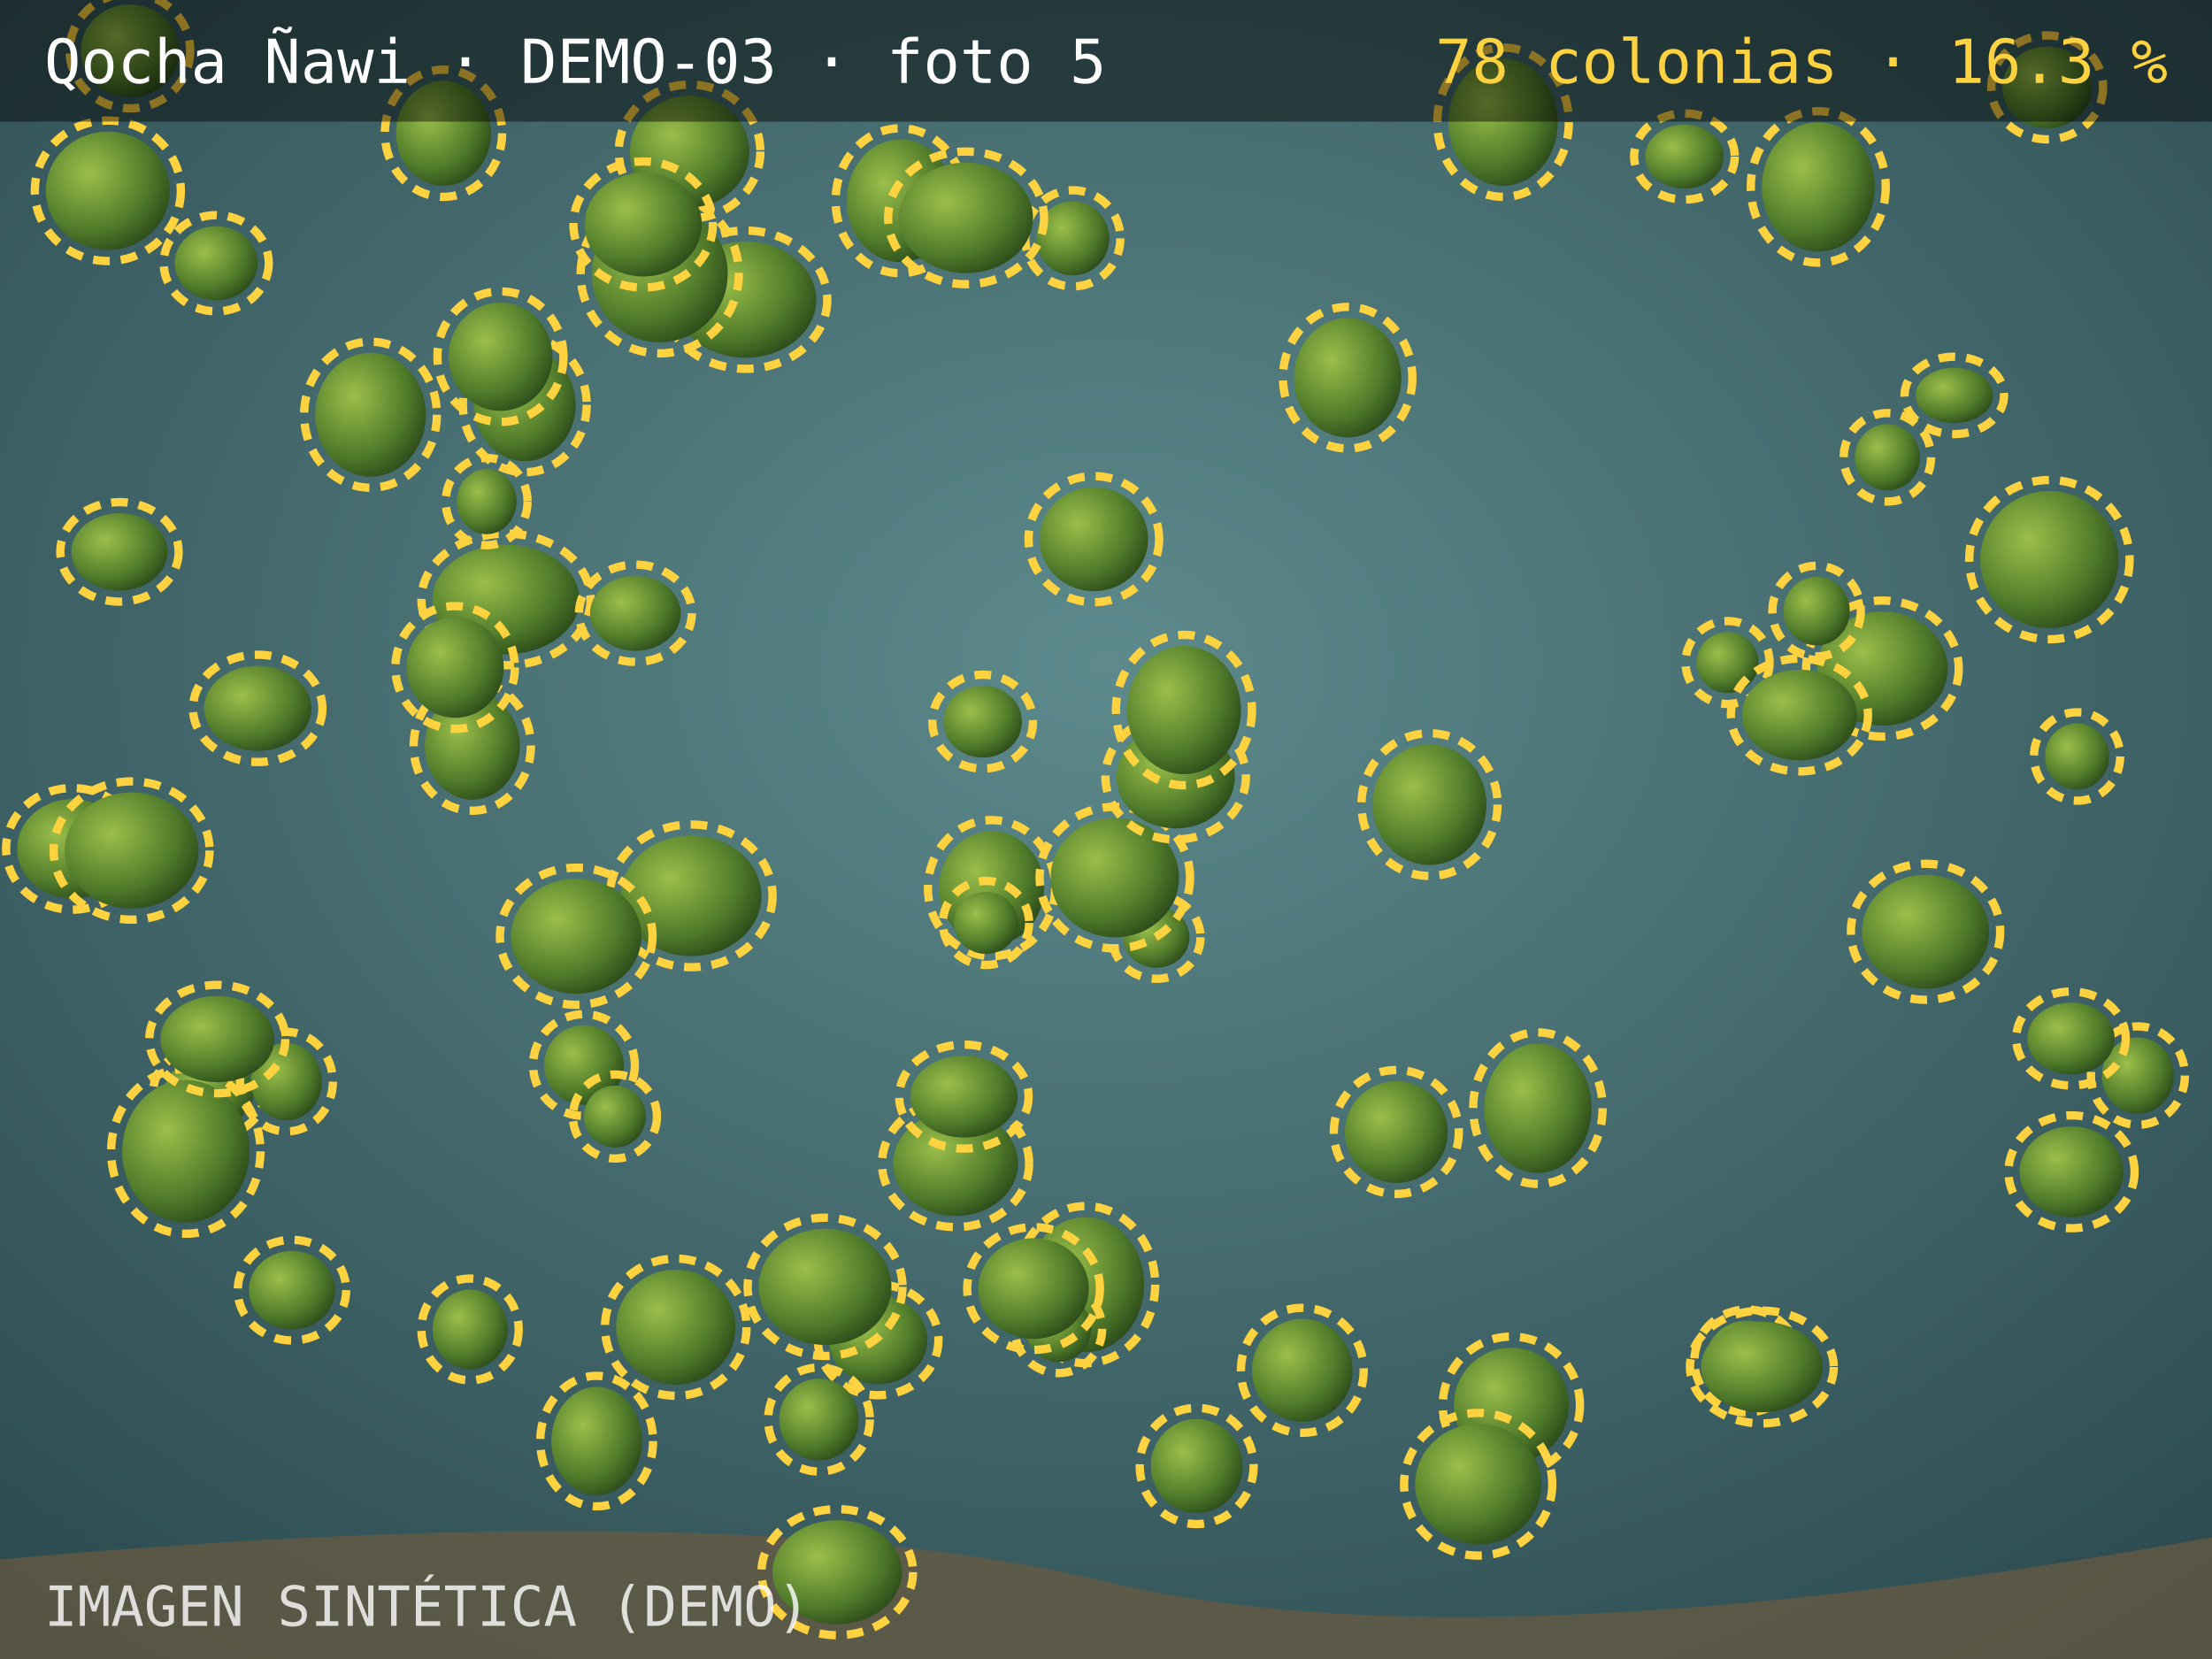
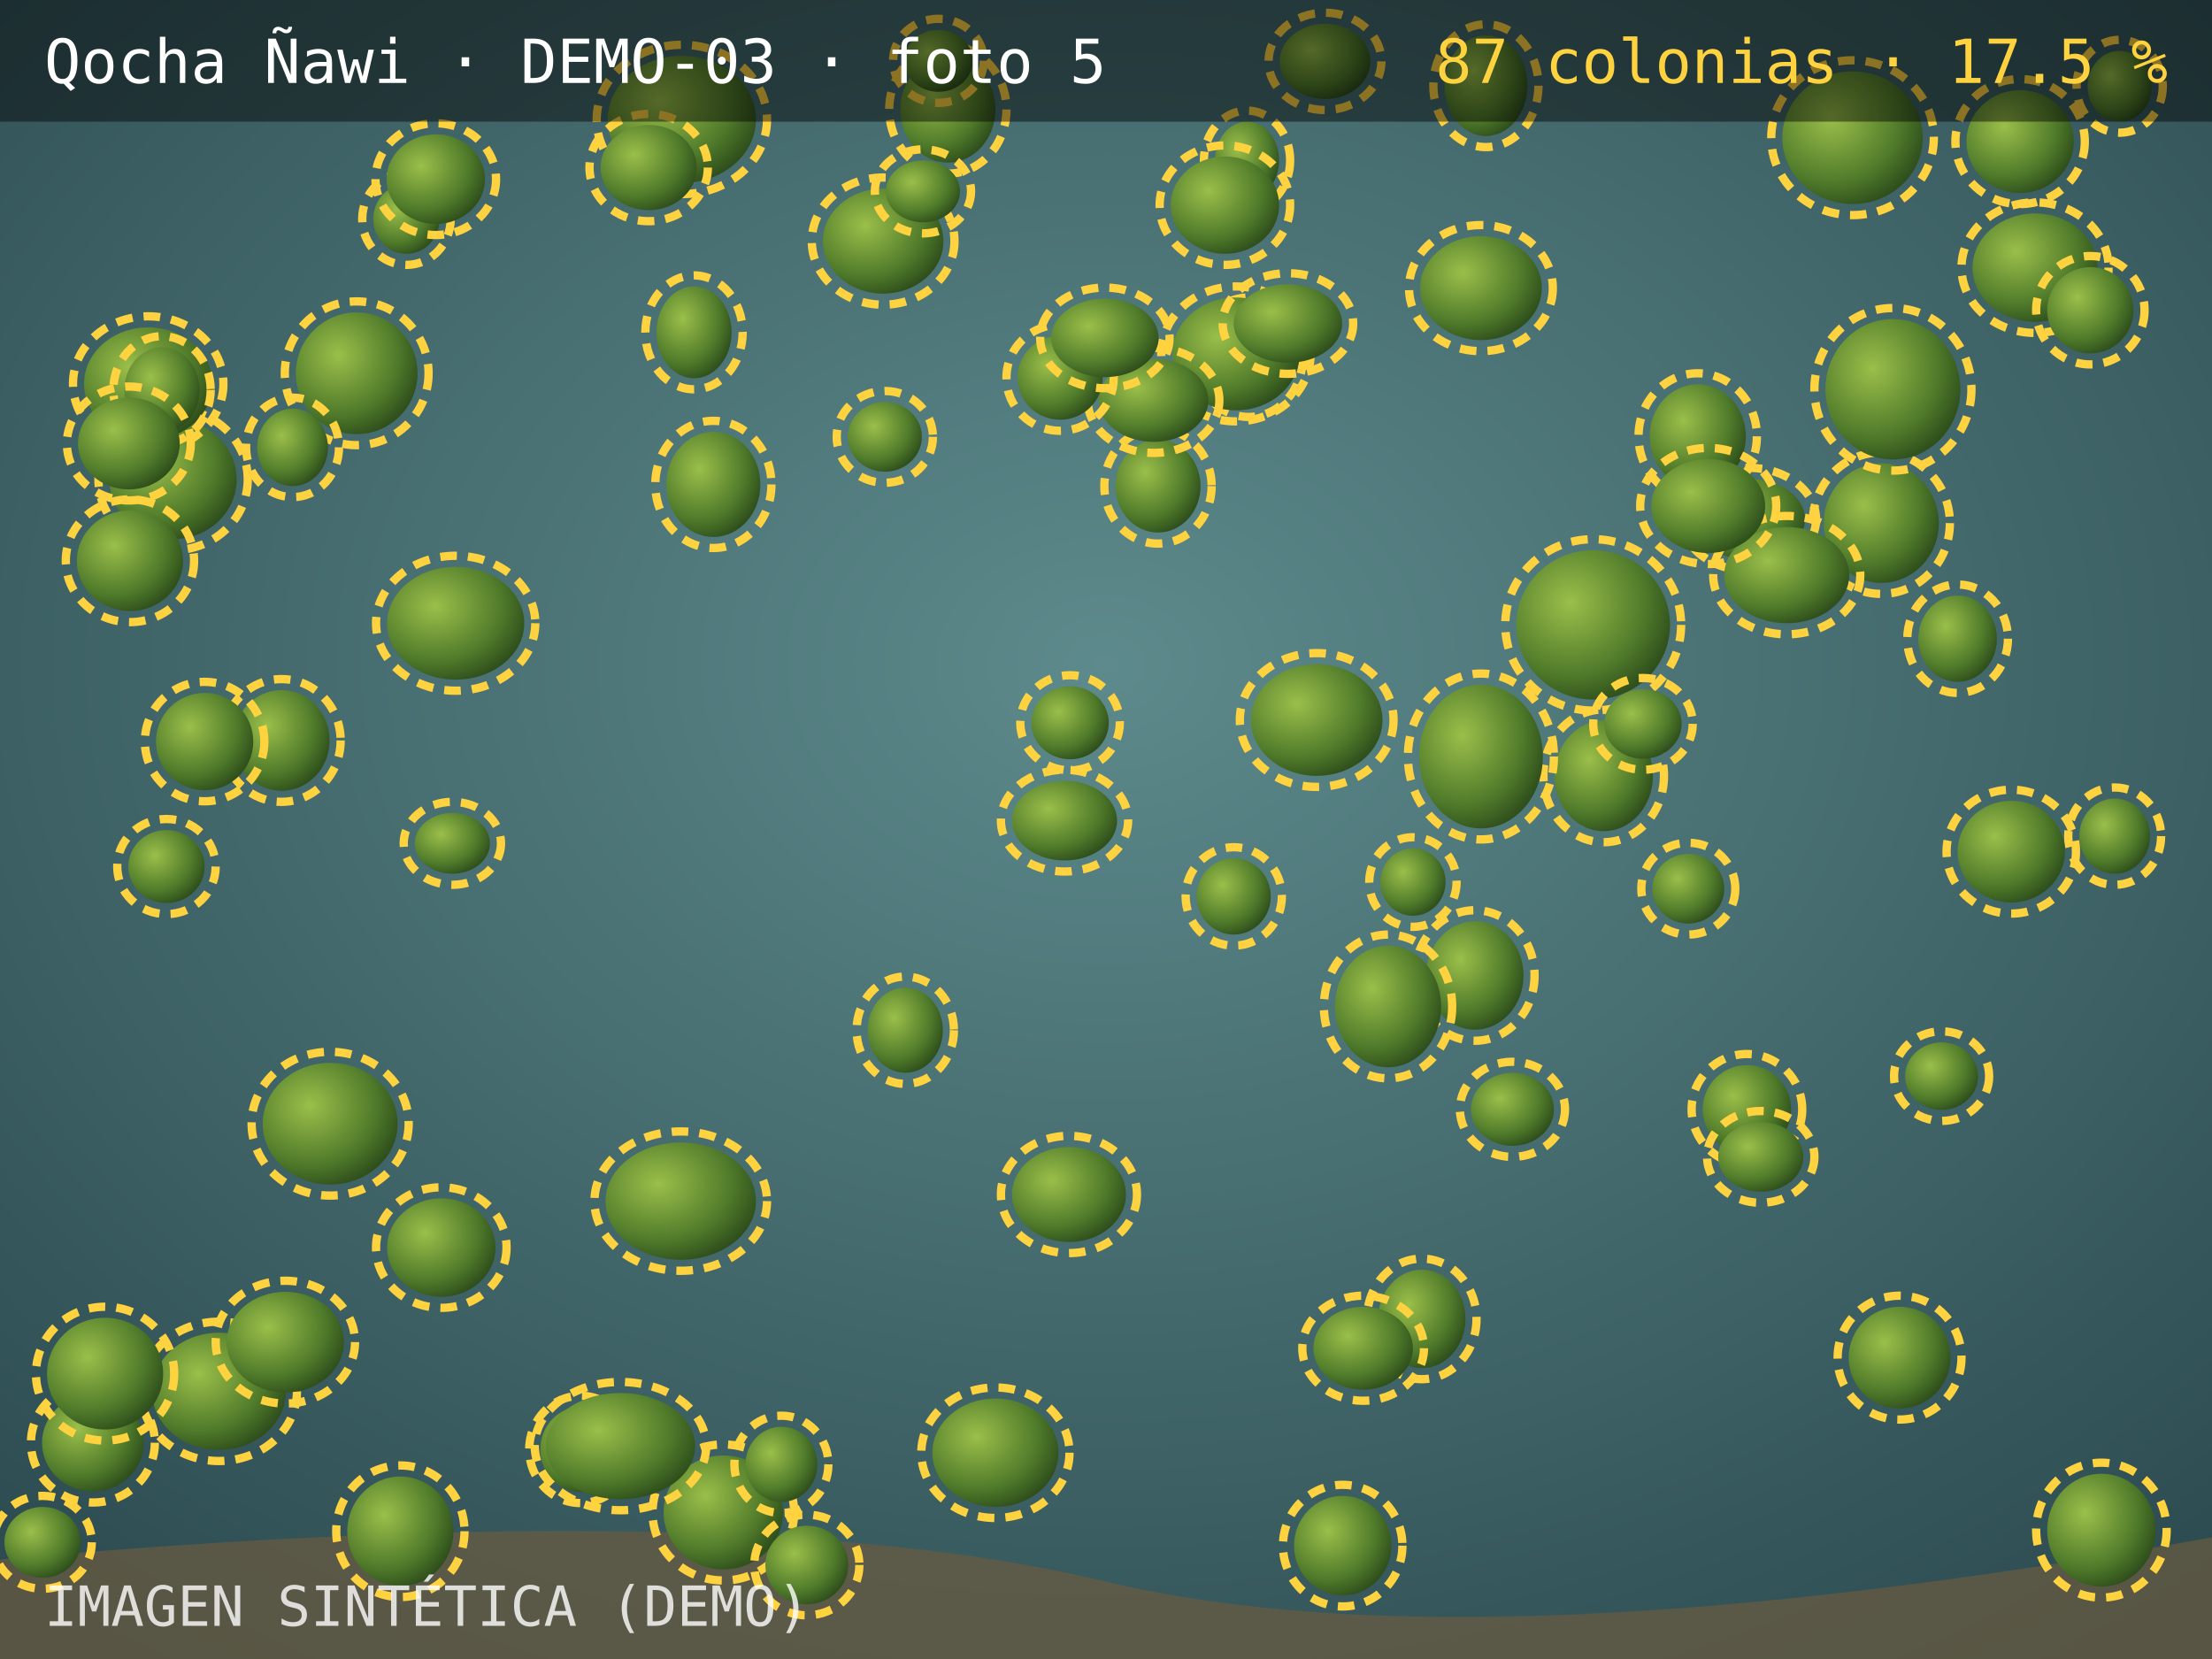
<svg xmlns="http://www.w3.org/2000/svg" viewBox="0 0 400 300">
  <defs>
    <radialGradient id="w" cx="50%" cy="40%" r="75%">
      <stop offset="0" stop-color="#5d8a8c" />
      <stop offset="1" stop-color="#2b4a4f" />
    </radialGradient>
    <radialGradient id="c" cx="35%" cy="35%" r="70%">
      <stop offset="0" stop-color="#9bbf4a" />
      <stop offset=".7" stop-color="#4f7a2a" />
      <stop offset="1" stop-color="#2f4f1c" />
    </radialGradient>
  </defs>
  <rect width="400" height="300" fill="url(#w)" />
  <path d="M0 282 Q 133.333 270 200 286 T 400 278 V 300 H 0 Z" fill="#6b5a3e" opacity=".7" />
  <g>
-     <ellipse cx="271.8" cy="22.1" rx="9.9" ry="11.5" fill="url(#c)" />
-     <ellipse cx="271.8" cy="22.1" rx="11.9" ry="13.5" fill="none" stroke="#ffd23f" stroke-width="1.5" stroke-dasharray="3 2" />
-   </g>
-   <g>
-     <ellipse cx="340.4" cy="120.9" rx="11.8" ry="10.3" fill="url(#c)" />
-     <ellipse cx="340.4" cy="120.9" rx="13.8" ry="12.3" fill="none" stroke="#ffd23f" stroke-width="1.5" stroke-dasharray="3 2" />
-   </g>
-   <g>
-     <ellipse cx="13.1" cy="153.5" rx="10" ry="9" fill="url(#c)" />
-     <ellipse cx="13.1" cy="153.5" rx="12" ry="11" fill="none" stroke="#ffd23f" stroke-width="1.5" stroke-dasharray="3 2" />
-   </g>
-   <g>
-     <ellipse cx="134.8" cy="54.2" rx="12.8" ry="10.5" fill="url(#c)" />
-     <ellipse cx="134.8" cy="54.2" rx="14.8" ry="12.5" fill="none" stroke="#ffd23f" stroke-width="1.5" stroke-dasharray="3 2" />
-   </g>
-   <g>
-     <ellipse cx="315.9" cy="246.1" rx="7.5" ry="7.3" fill="url(#c)" />
-     <ellipse cx="315.9" cy="246.1" rx="9.5" ry="9.3" fill="none" stroke="#ffd23f" stroke-width="1.5" stroke-dasharray="3 2" />
-   </g>
-   <g>
-     <ellipse cx="252.5" cy="204.7" rx="9.3" ry="9.2" fill="url(#c)" />
-     <ellipse cx="252.5" cy="204.7" rx="11.3" ry="11.2" fill="none" stroke="#ffd23f" stroke-width="1.5" stroke-dasharray="3 2" />
-   </g>
-   <g>
-     <ellipse cx="105.6" cy="192.6" rx="7.2" ry="7.2" fill="url(#c)" />
-     <ellipse cx="105.6" cy="192.6" rx="9.2" ry="9.2" fill="none" stroke="#ffd23f" stroke-width="1.5" stroke-dasharray="3 2" />
-   </g>
-   <g>
-     <ellipse cx="119.3" cy="49.5" rx="12.3" ry="12.4" fill="url(#c)" />
-     <ellipse cx="119.3" cy="49.5" rx="14.3" ry="14.4" fill="none" stroke="#ffd23f" stroke-width="1.5" stroke-dasharray="3 2" />
-   </g>
-   <g>
-     <ellipse cx="151.4" cy="284.3" rx="11.7" ry="9.4" fill="url(#c)" />
-     <ellipse cx="151.4" cy="284.3" rx="13.7" ry="11.4" fill="none" stroke="#ffd23f" stroke-width="1.5" stroke-dasharray="3 2" />
-   </g>
-   <g>
-     <ellipse cx="158.8" cy="242.3" rx="8.9" ry="8" fill="url(#c)" />
-     <ellipse cx="158.8" cy="242.3" rx="10.9" ry="10" fill="none" stroke="#ffd23f" stroke-width="1.5" stroke-dasharray="3 2" />
-   </g>
-   <g>
-     <ellipse cx="273.3" cy="254.1" rx="10.4" ry="10.4" fill="url(#c)" />
-     <ellipse cx="273.3" cy="254.1" rx="12.4" ry="12.4" fill="none" stroke="#ffd23f" stroke-width="1.5" stroke-dasharray="3 2" />
-   </g>
-   <g>
-     <ellipse cx="386.6" cy="194.5" rx="6.5" ry="6.9" fill="url(#c)" />
-     <ellipse cx="386.6" cy="194.5" rx="8.5" ry="8.9" fill="none" stroke="#ffd23f" stroke-width="1.5" stroke-dasharray="3 2" />
-   </g>
-   <g>
-     <ellipse cx="216.4" cy="265.1" rx="8.3" ry="8.5" fill="url(#c)" />
-     <ellipse cx="216.4" cy="265.1" rx="10.3" ry="10.5" fill="none" stroke="#ffd23f" stroke-width="1.5" stroke-dasharray="3 2" />
-   </g>
-   <g>
-     <ellipse cx="122.2" cy="240" rx="10.8" ry="10.4" fill="url(#c)" />
-     <ellipse cx="122.2" cy="240" rx="12.8" ry="12.4" fill="none" stroke="#ffd23f" stroke-width="1.5" stroke-dasharray="3 2" />
-   </g>
-   <g>
-     <ellipse cx="107.9" cy="260.6" rx="8.2" ry="9.8" fill="url(#c)" />
-     <ellipse cx="107.9" cy="260.6" rx="10.2" ry="11.8" fill="none" stroke="#ffd23f" stroke-width="1.5" stroke-dasharray="3 2" />
-   </g>
-   <g>
-     <ellipse cx="196.3" cy="232.3" rx="10.6" ry="12.2" fill="url(#c)" />
-     <ellipse cx="196.3" cy="232.3" rx="12.6" ry="14.2" fill="none" stroke="#ffd23f" stroke-width="1.5" stroke-dasharray="3 2" />
-   </g>
-   <g>
-     <ellipse cx="179.3" cy="160.6" rx="9.5" ry="10.3" fill="url(#c)" />
-     <ellipse cx="179.3" cy="160.6" rx="11.5" ry="12.3" fill="none" stroke="#ffd23f" stroke-width="1.5" stroke-dasharray="3 2" />
-   </g>
-   <g>
-     <ellipse cx="194" cy="43.1" rx="6.6" ry="6.7" fill="url(#c)" />
-     <ellipse cx="194" cy="43.1" rx="8.6" ry="8.7" fill="none" stroke="#ffd23f" stroke-width="1.5" stroke-dasharray="3 2" />
-   </g>
-   <g>
-     <ellipse cx="162.8" cy="36.3" rx="9.7" ry="11.1" fill="url(#c)" />
-     <ellipse cx="162.8" cy="36.3" rx="11.7" ry="13.1" fill="none" stroke="#ffd23f" stroke-width="1.5" stroke-dasharray="3 2" />
-   </g>
-   <g>
-     <ellipse cx="312.4" cy="119.8" rx="5.6" ry="5.5" fill="url(#c)" />
-     <ellipse cx="312.4" cy="119.8" rx="7.6" ry="7.5" fill="none" stroke="#ffd23f" stroke-width="1.5" stroke-dasharray="3 2" />
-   </g>
-   <g>
-     <ellipse cx="348.2" cy="168.5" rx="11.5" ry="10.3" fill="url(#c)" />
-     <ellipse cx="348.2" cy="168.5" rx="13.5" ry="12.3" fill="none" stroke="#ffd23f" stroke-width="1.5" stroke-dasharray="3 2" />
-   </g>
-   <g>
-     <ellipse cx="191.4" cy="240.3" rx="5.9" ry="6" fill="url(#c)" />
-     <ellipse cx="191.4" cy="240.3" rx="7.9" ry="8" fill="none" stroke="#ffd23f" stroke-width="1.5" stroke-dasharray="3 2" />
-   </g>
-   <g>
-     <ellipse cx="52.8" cy="233.3" rx="7.8" ry="7.1" fill="url(#c)" />
-     <ellipse cx="52.8" cy="233.3" rx="9.8" ry="9.1" fill="none" stroke="#ffd23f" stroke-width="1.5" stroke-dasharray="3 2" />
-   </g>
-   <g>
-     <ellipse cx="124.7" cy="27.4" rx="10.8" ry="10.1" fill="url(#c)" />
-     <ellipse cx="124.7" cy="27.4" rx="12.8" ry="12.1" fill="none" stroke="#ffd23f" stroke-width="1.5" stroke-dasharray="3 2" />
-   </g>
-   <g>
-     <ellipse cx="209.1" cy="169.5" rx="6" ry="5.5" fill="url(#c)" />
-     <ellipse cx="209.1" cy="169.5" rx="8" ry="7.5" fill="none" stroke="#ffd23f" stroke-width="1.5" stroke-dasharray="3 2" />
-   </g>
-   <g>
-     <ellipse cx="177.7" cy="130.5" rx="7.1" ry="6.5" fill="url(#c)" />
-     <ellipse cx="177.7" cy="130.5" rx="9.1" ry="8.5" fill="none" stroke="#ffd23f" stroke-width="1.5" stroke-dasharray="3 2" />
-   </g>
-   <g>
-     <ellipse cx="235.5" cy="247.8" rx="9.1" ry="9.3" fill="url(#c)" />
-     <ellipse cx="235.5" cy="247.8" rx="11.1" ry="11.3" fill="none" stroke="#ffd23f" stroke-width="1.5" stroke-dasharray="3 2" />
-   </g>
-   <g>
-     <ellipse cx="91.5" cy="108.4" rx="13.3" ry="9.9" fill="url(#c)" />
-     <ellipse cx="91.5" cy="108.4" rx="15.3" ry="11.9" fill="none" stroke="#ffd23f" stroke-width="1.5" stroke-dasharray="3 2" />
-   </g>
-   <g>
-     <ellipse cx="318.6" cy="247.2" rx="11" ry="8.2" fill="url(#c)" />
-     <ellipse cx="318.6" cy="247.2" rx="13" ry="10.2" fill="none" stroke="#ffd23f" stroke-width="1.5" stroke-dasharray="3 2" />
-   </g>
-   <g>
-     <ellipse cx="21.6" cy="99.8" rx="8.7" ry="7" fill="url(#c)" />
-     <ellipse cx="21.6" cy="99.8" rx="10.7" ry="9" fill="none" stroke="#ffd23f" stroke-width="1.5" stroke-dasharray="3 2" />
-   </g>
-   <g>
-     <ellipse cx="37.8" cy="197.5" rx="8.1" ry="6.3" fill="url(#c)" />
-     <ellipse cx="37.8" cy="197.5" rx="10.1" ry="8.3" fill="none" stroke="#ffd23f" stroke-width="1.5" stroke-dasharray="3 2" />
-   </g>
-   <g>
-     <ellipse cx="304.6" cy="28.3" rx="7.1" ry="5.8" fill="url(#c)" />
-     <ellipse cx="304.6" cy="28.3" rx="9.1" ry="7.8" fill="none" stroke="#ffd23f" stroke-width="1.5" stroke-dasharray="3 2" />
-   </g>
-   <g>
-     <ellipse cx="201.6" cy="158.7" rx="11.6" ry="10.8" fill="url(#c)" />
-     <ellipse cx="201.6" cy="158.7" rx="13.6" ry="12.8" fill="none" stroke="#ffd23f" stroke-width="1.5" stroke-dasharray="3 2" />
-   </g>
-   <g>
-     <ellipse cx="374.5" cy="187.8" rx="7.9" ry="6.5" fill="url(#c)" />
-     <ellipse cx="374.5" cy="187.8" rx="9.9" ry="8.5" fill="none" stroke="#ffd23f" stroke-width="1.5" stroke-dasharray="3 2" />
-   </g>
-   <g>
-     <ellipse cx="328.8" cy="33.8" rx="10.2" ry="11.7" fill="url(#c)" />
-     <ellipse cx="328.8" cy="33.8" rx="12.2" ry="13.7" fill="none" stroke="#ffd23f" stroke-width="1.5" stroke-dasharray="3 2" />
-   </g>
-   <g>
-     <ellipse cx="212.6" cy="140.5" rx="10.7" ry="9.3" fill="url(#c)" />
-     <ellipse cx="212.6" cy="140.5" rx="12.7" ry="11.3" fill="none" stroke="#ffd23f" stroke-width="1.5" stroke-dasharray="3 2" />
-   </g>
-   <g>
-     <ellipse cx="114.9" cy="110.9" rx="8.2" ry="6.8" fill="url(#c)" />
-     <ellipse cx="114.9" cy="110.9" rx="10.2" ry="8.8" fill="none" stroke="#ffd23f" stroke-width="1.5" stroke-dasharray="3 2" />
-   </g>
-   <g>
-     <ellipse cx="116.3" cy="40.6" rx="10.6" ry="9.4" fill="url(#c)" />
-     <ellipse cx="116.3" cy="40.6" rx="12.6" ry="11.4" fill="none" stroke="#ffd23f" stroke-width="1.5" stroke-dasharray="3 2" />
-   </g>
-   <g>
-     <ellipse cx="23.8" cy="153.8" rx="12.1" ry="10.5" fill="url(#c)" />
-     <ellipse cx="23.8" cy="153.8" rx="14.1" ry="12.5" fill="none" stroke="#ffd23f" stroke-width="1.5" stroke-dasharray="3 2" />
-   </g>
-   <g>
-     <ellipse cx="33.6" cy="208.2" rx="11.5" ry="12.9" fill="url(#c)" />
-     <ellipse cx="33.6" cy="208.2" rx="13.5" ry="14.9" fill="none" stroke="#ffd23f" stroke-width="1.5" stroke-dasharray="3 2" />
-   </g>
-   <g>
-     <ellipse cx="341.3" cy="82.7" rx="5.9" ry="6" fill="url(#c)" />
-     <ellipse cx="341.3" cy="82.7" rx="7.9" ry="8" fill="none" stroke="#ffd23f" stroke-width="1.5" stroke-dasharray="3 2" />
-   </g>
-   <g>
-     <ellipse cx="325.4" cy="129.3" rx="10.4" ry="8.2" fill="url(#c)" />
-     <ellipse cx="325.4" cy="129.3" rx="12.4" ry="10.2" fill="none" stroke="#ffd23f" stroke-width="1.5" stroke-dasharray="3 2" />
-   </g>
-   <g>
-     <ellipse cx="23.5" cy="9.2" rx="8.9" ry="8.4" fill="url(#c)" />
-     <ellipse cx="23.5" cy="9.2" rx="10.9" ry="10.4" fill="none" stroke="#ffd23f" stroke-width="1.5" stroke-dasharray="3 2" />
-   </g>
-   <g>
-     <ellipse cx="46.6" cy="128.1" rx="9.7" ry="7.7" fill="url(#c)" />
-     <ellipse cx="46.6" cy="128.1" rx="11.7" ry="9.7" fill="none" stroke="#ffd23f" stroke-width="1.5" stroke-dasharray="3 2" />
-   </g>
-   <g>
-     <ellipse cx="197.8" cy="97.5" rx="9.8" ry="9.4" fill="url(#c)" />
-     <ellipse cx="197.8" cy="97.5" rx="11.8" ry="11.4" fill="none" stroke="#ffd23f" stroke-width="1.5" stroke-dasharray="3 2" />
-   </g>
-   <g>
-     <ellipse cx="85.4" cy="134.9" rx="8.6" ry="9.7" fill="url(#c)" />
-     <ellipse cx="85.4" cy="134.9" rx="10.6" ry="11.7" fill="none" stroke="#ffd23f" stroke-width="1.5" stroke-dasharray="3 2" />
-   </g>
-   <g>
-     <ellipse cx="374.6" cy="211.9" rx="9.4" ry="8.2" fill="url(#c)" />
-     <ellipse cx="374.6" cy="211.9" rx="11.4" ry="10.2" fill="none" stroke="#ffd23f" stroke-width="1.5" stroke-dasharray="3 2" />
-   </g>
-   <g>
-     <ellipse cx="82.3" cy="120.7" rx="8.8" ry="9.1" fill="url(#c)" />
-     <ellipse cx="82.3" cy="120.7" rx="10.8" ry="11.1" fill="none" stroke="#ffd23f" stroke-width="1.5" stroke-dasharray="3 2" />
-   </g>
-   <g>
-     <ellipse cx="19.5" cy="34.5" rx="11.2" ry="10.7" fill="url(#c)" />
-     <ellipse cx="19.5" cy="34.5" rx="13.2" ry="12.7" fill="none" stroke="#ffd23f" stroke-width="1.5" stroke-dasharray="3 2" />
-   </g>
-   <g>
-     <ellipse cx="258.5" cy="145.5" rx="10.3" ry="10.9" fill="url(#c)" />
-     <ellipse cx="258.5" cy="145.5" rx="12.3" ry="12.9" fill="none" stroke="#ffd23f" stroke-width="1.5" stroke-dasharray="3 2" />
-   </g>
-   <g>
-     <ellipse cx="94.9" cy="73.2" rx="9.2" ry="10.2" fill="url(#c)" />
-     <ellipse cx="94.9" cy="73.2" rx="11.2" ry="12.2" fill="none" stroke="#ffd23f" stroke-width="1.5" stroke-dasharray="3 2" />
-   </g>
-   <g>
-     <ellipse cx="90.5" cy="64.5" rx="9.4" ry="9.8" fill="url(#c)" />
-     <ellipse cx="90.5" cy="64.5" rx="11.4" ry="11.8" fill="none" stroke="#ffd23f" stroke-width="1.5" stroke-dasharray="3 2" />
-   </g>
-   <g>
-     <ellipse cx="214.1" cy="128.4" rx="10.3" ry="11.6" fill="url(#c)" />
-     <ellipse cx="214.1" cy="128.4" rx="12.3" ry="13.6" fill="none" stroke="#ffd23f" stroke-width="1.5" stroke-dasharray="3 2" />
-   </g>
-   <g>
-     <ellipse cx="125" cy="162" rx="12.7" ry="10.9" fill="url(#c)" />
-     <ellipse cx="125" cy="162" rx="14.7" ry="12.9" fill="none" stroke="#ffd23f" stroke-width="1.5" stroke-dasharray="3 2" />
-   </g>
-   <g>
-     <ellipse cx="104.2" cy="169.3" rx="11.8" ry="10.4" fill="url(#c)" />
-     <ellipse cx="104.2" cy="169.3" rx="13.8" ry="12.4" fill="none" stroke="#ffd23f" stroke-width="1.5" stroke-dasharray="3 2" />
-   </g>
-   <g>
-     <ellipse cx="186.9" cy="233" rx="10" ry="9.1" fill="url(#c)" />
-     <ellipse cx="186.9" cy="233" rx="12" ry="11.1" fill="none" stroke="#ffd23f" stroke-width="1.5" stroke-dasharray="3 2" />
-   </g>
-   <g>
-     <ellipse cx="85" cy="240.4" rx="6.8" ry="7.2" fill="url(#c)" />
-     <ellipse cx="85" cy="240.4" rx="8.8" ry="9.2" fill="none" stroke="#ffd23f" stroke-width="1.5" stroke-dasharray="3 2" />
-   </g>
-   <g>
-     <ellipse cx="148.1" cy="256.7" rx="7.2" ry="7.4" fill="url(#c)" />
-     <ellipse cx="148.1" cy="256.7" rx="9.2" ry="9.4" fill="none" stroke="#ffd23f" stroke-width="1.5" stroke-dasharray="3 2" />
-   </g>
-   <g>
-     <ellipse cx="111.2" cy="201.9" rx="5.6" ry="5.6" fill="url(#c)" />
-     <ellipse cx="111.2" cy="201.9" rx="7.6" ry="7.6" fill="none" stroke="#ffd23f" stroke-width="1.5" stroke-dasharray="3 2" />
-   </g>
-   <g>
-     <ellipse cx="328.5" cy="110.5" rx="6" ry="6.2" fill="url(#c)" />
-     <ellipse cx="328.5" cy="110.5" rx="8" ry="8.2" fill="none" stroke="#ffd23f" stroke-width="1.5" stroke-dasharray="3 2" />
-   </g>
-   <g>
-     <ellipse cx="80.2" cy="24.1" rx="8.6" ry="9.5" fill="url(#c)" />
-     <ellipse cx="80.2" cy="24.1" rx="10.6" ry="11.5" fill="none" stroke="#ffd23f" stroke-width="1.5" stroke-dasharray="3 2" />
-   </g>
-   <g>
-     <ellipse cx="51.8" cy="195.6" rx="6.4" ry="7" fill="url(#c)" />
-     <ellipse cx="51.8" cy="195.6" rx="8.4" ry="9" fill="none" stroke="#ffd23f" stroke-width="1.5" stroke-dasharray="3 2" />
-   </g>
-   <g>
-     <ellipse cx="88" cy="90.7" rx="5.4" ry="5.9" fill="url(#c)" />
-     <ellipse cx="88" cy="90.7" rx="7.4" ry="7.9" fill="none" stroke="#ffd23f" stroke-width="1.5" stroke-dasharray="3 2" />
-   </g>
-   <g>
-     <ellipse cx="267.3" cy="268.4" rx="11.4" ry="10.9" fill="url(#c)" />
-     <ellipse cx="267.3" cy="268.4" rx="13.4" ry="12.9" fill="none" stroke="#ffd23f" stroke-width="1.5" stroke-dasharray="3 2" />
-   </g>
-   <g>
-     <ellipse cx="149.2" cy="232.7" rx="12" ry="10.5" fill="url(#c)" />
-     <ellipse cx="149.2" cy="232.7" rx="14" ry="12.5" fill="none" stroke="#ffd23f" stroke-width="1.5" stroke-dasharray="3 2" />
-   </g>
-   <g>
-     <ellipse cx="172.8" cy="210.4" rx="11.3" ry="9.5" fill="url(#c)" />
-     <ellipse cx="172.8" cy="210.4" rx="13.3" ry="11.5" fill="none" stroke="#ffd23f" stroke-width="1.5" stroke-dasharray="3 2" />
-   </g>
-   <g>
-     <ellipse cx="243.7" cy="68.3" rx="9.7" ry="10.8" fill="url(#c)" />
-     <ellipse cx="243.7" cy="68.3" rx="11.7" ry="12.8" fill="none" stroke="#ffd23f" stroke-width="1.5" stroke-dasharray="3 2" />
-   </g>
-   <g>
-     <ellipse cx="174.7" cy="39.4" rx="12.1" ry="10" fill="url(#c)" />
-     <ellipse cx="174.7" cy="39.4" rx="14.1" ry="12" fill="none" stroke="#ffd23f" stroke-width="1.5" stroke-dasharray="3 2" />
-   </g>
-   <g>
-     <ellipse cx="39.3" cy="187.9" rx="10.3" ry="7.8" fill="url(#c)" />
-     <ellipse cx="39.3" cy="187.9" rx="12.3" ry="9.8" fill="none" stroke="#ffd23f" stroke-width="1.5" stroke-dasharray="3 2" />
-   </g>
-   <g>
-     <ellipse cx="67" cy="75" rx="10" ry="11.2" fill="url(#c)" />
-     <ellipse cx="67" cy="75" rx="12" ry="13.2" fill="none" stroke="#ffd23f" stroke-width="1.5" stroke-dasharray="3 2" />
-   </g>
-   <g>
-     <ellipse cx="375.6" cy="136.8" rx="5.8" ry="6" fill="url(#c)" />
-     <ellipse cx="375.6" cy="136.8" rx="7.8" ry="8" fill="none" stroke="#ffd23f" stroke-width="1.5" stroke-dasharray="3 2" />
-   </g>
-   <g>
-     <ellipse cx="39.1" cy="47.6" rx="7.5" ry="6.7" fill="url(#c)" />
-     <ellipse cx="39.1" cy="47.6" rx="9.5" ry="8.7" fill="none" stroke="#ffd23f" stroke-width="1.5" stroke-dasharray="3 2" />
-   </g>
-   <g>
-     <ellipse cx="278.1" cy="200.4" rx="9.7" ry="11.7" fill="url(#c)" />
-     <ellipse cx="278.1" cy="200.4" rx="11.7" ry="13.7" fill="none" stroke="#ffd23f" stroke-width="1.5" stroke-dasharray="3 2" />
-   </g>
-   <g>
-     <ellipse cx="370.2" cy="15.8" rx="8.1" ry="7.4" fill="url(#c)" />
-     <ellipse cx="370.2" cy="15.8" rx="10.1" ry="9.4" fill="none" stroke="#ffd23f" stroke-width="1.5" stroke-dasharray="3 2" />
-   </g>
-   <g>
-     <ellipse cx="174.3" cy="198.3" rx="9.7" ry="7.4" fill="url(#c)" />
-     <ellipse cx="174.3" cy="198.3" rx="11.7" ry="9.4" fill="none" stroke="#ffd23f" stroke-width="1.5" stroke-dasharray="3 2" />
-   </g>
-   <g>
-     <ellipse cx="370.6" cy="101.2" rx="12.5" ry="12.4" fill="url(#c)" />
-     <ellipse cx="370.6" cy="101.2" rx="14.5" ry="14.4" fill="none" stroke="#ffd23f" stroke-width="1.5" stroke-dasharray="3 2" />
-   </g>
-   <g>
-     <ellipse cx="178.3" cy="166.9" rx="5.8" ry="5.6" fill="url(#c)" />
-     <ellipse cx="178.3" cy="166.9" rx="7.8" ry="7.6" fill="none" stroke="#ffd23f" stroke-width="1.5" stroke-dasharray="3 2" />
-   </g>
-   <g>
-     <ellipse cx="353.4" cy="71.5" rx="7" ry="5" fill="url(#c)" />
-     <ellipse cx="353.4" cy="71.5" rx="9" ry="7" fill="none" stroke="#ffd23f" stroke-width="1.5" stroke-dasharray="3 2" />
+     <ellipse cx="159.7" cy="43.6" rx="10.9" ry="9.5" fill="url(#c)" />
+     <ellipse cx="159.7" cy="43.6" rx="12.9" ry="11.5" fill="none" stroke="#ffd23f" stroke-width="1.5" stroke-dasharray="3 2" />
+   </g>
+   <g>
+     <ellipse cx="340.2" cy="94.6" rx="10.4" ry="10.8" fill="url(#c)" />
+     <ellipse cx="340.2" cy="94.6" rx="12.4" ry="12.8" fill="none" stroke="#ffd23f" stroke-width="1.5" stroke-dasharray="3 2" />
+   </g>
+   <g>
+     <ellipse cx="30.1" cy="156.7" rx="6.9" ry="6.6" fill="url(#c)" />
+     <ellipse cx="30.1" cy="156.7" rx="8.9" ry="8.6" fill="none" stroke="#ffd23f" stroke-width="1.5" stroke-dasharray="3 2" />
+   </g>
+   <g>
+     <ellipse cx="50.9" cy="133.9" rx="8.7" ry="9.1" fill="url(#c)" />
+     <ellipse cx="50.9" cy="133.9" rx="10.7" ry="11.1" fill="none" stroke="#ffd23f" stroke-width="1.5" stroke-dasharray="3 2" />
+   </g>
+   <g>
+     <ellipse cx="266.7" cy="176.4" rx="8.8" ry="9.8" fill="url(#c)" />
+     <ellipse cx="266.7" cy="176.4" rx="10.8" ry="11.8" fill="none" stroke="#ffd23f" stroke-width="1.5" stroke-dasharray="3 2" />
+   </g>
+   <g>
+     <ellipse cx="342.3" cy="70.4" rx="12.2" ry="12.7" fill="url(#c)" />
+     <ellipse cx="342.3" cy="70.4" rx="14.2" ry="14.7" fill="none" stroke="#ffd23f" stroke-width="1.5" stroke-dasharray="3 2" />
+   </g>
+   <g>
+     <ellipse cx="257.1" cy="238.5" rx="7.9" ry="8.9" fill="url(#c)" />
+     <ellipse cx="257.1" cy="238.5" rx="9.9" ry="10.9" fill="none" stroke="#ffd23f" stroke-width="1.5" stroke-dasharray="3 2" />
+   </g>
+   <g>
+     <ellipse cx="123.3" cy="21.6" rx="13.4" ry="11.5" fill="url(#c)" />
+     <ellipse cx="123.3" cy="21.6" rx="15.4" ry="13.5" fill="none" stroke="#ffd23f" stroke-width="1.5" stroke-dasharray="3 2" />
+   </g>
+   <g>
+     <ellipse cx="117.3" cy="30.3" rx="8.7" ry="7.7" fill="url(#c)" />
+     <ellipse cx="117.3" cy="30.3" rx="10.7" ry="9.7" fill="none" stroke="#ffd23f" stroke-width="1.5" stroke-dasharray="3 2" />
+   </g>
+   <g>
+     <ellipse cx="79.8" cy="225.6" rx="9.8" ry="8.9" fill="url(#c)" />
+     <ellipse cx="79.8" cy="225.6" rx="11.8" ry="10.9" fill="none" stroke="#ffd23f" stroke-width="1.5" stroke-dasharray="3 2" />
+   </g>
+   <g>
+     <ellipse cx="382.4" cy="151.2" rx="6.4" ry="6.8" fill="url(#c)" />
+     <ellipse cx="382.4" cy="151.2" rx="8.4" ry="8.8" fill="none" stroke="#ffd23f" stroke-width="1.5" stroke-dasharray="3 2" />
+   </g>
+   <g>
+     <ellipse cx="72.4" cy="276.9" rx="9.6" ry="9.9" fill="url(#c)" />
+     <ellipse cx="72.4" cy="276.9" rx="11.6" ry="11.9" fill="none" stroke="#ffd23f" stroke-width="1.5" stroke-dasharray="3 2" />
+   </g>
+   <g>
+     <ellipse cx="343.5" cy="245.5" rx="9.2" ry="9.2" fill="url(#c)" />
+     <ellipse cx="343.5" cy="245.5" rx="11.2" ry="11.2" fill="none" stroke="#ffd23f" stroke-width="1.5" stroke-dasharray="3 2" />
+   </g>
+   <g>
+     <ellipse cx="255.5" cy="159.5" rx="5.9" ry="6.1" fill="url(#c)" />
+     <ellipse cx="255.5" cy="159.5" rx="7.9" ry="8.1" fill="none" stroke="#ffd23f" stroke-width="1.5" stroke-dasharray="3 2" />
+   </g>
+   <g>
+     <ellipse cx="129" cy="87.6" rx="8.5" ry="9.5" fill="url(#c)" />
+     <ellipse cx="129" cy="87.6" rx="10.5" ry="11.5" fill="none" stroke="#ffd23f" stroke-width="1.5" stroke-dasharray="3 2" />
+   </g>
+   <g>
+     <ellipse cx="209.4" cy="87.9" rx="7.7" ry="8.4" fill="url(#c)" />
+     <ellipse cx="209.4" cy="87.9" rx="9.7" ry="10.4" fill="none" stroke="#ffd23f" stroke-width="1.5" stroke-dasharray="3 2" />
+   </g>
+   <g>
+     <ellipse cx="383.3" cy="15.6" rx="5.8" ry="6.4" fill="url(#c)" />
+     <ellipse cx="383.3" cy="15.6" rx="7.8" ry="8.4" fill="none" stroke="#ffd23f" stroke-width="1.5" stroke-dasharray="3 2" />
+   </g>
+   <g>
+     <ellipse cx="365.3" cy="25.6" rx="9.7" ry="9.3" fill="url(#c)" />
+     <ellipse cx="365.3" cy="25.6" rx="11.7" ry="11.3" fill="none" stroke="#ffd23f" stroke-width="1.5" stroke-dasharray="3 2" />
+   </g>
+   <g>
+     <ellipse cx="39.6" cy="251.6" rx="12.1" ry="10.6" fill="url(#c)" />
+     <ellipse cx="39.6" cy="251.6" rx="14.1" ry="12.6" fill="none" stroke="#ffd23f" stroke-width="1.5" stroke-dasharray="3 2" />
+   </g>
+   <g>
+     <ellipse cx="246.5" cy="243.8" rx="9" ry="7.5" fill="url(#c)" />
+     <ellipse cx="246.5" cy="243.8" rx="11" ry="9.5" fill="none" stroke="#ffd23f" stroke-width="1.5" stroke-dasharray="3 2" />
+   </g>
+   <g>
+     <ellipse cx="171.4" cy="19.8" rx="8.6" ry="9.6" fill="url(#c)" />
+     <ellipse cx="171.4" cy="19.8" rx="10.6" ry="11.6" fill="none" stroke="#ffd23f" stroke-width="1.5" stroke-dasharray="3 2" />
+   </g>
+   <g>
+     <ellipse cx="166.9" cy="34.6" rx="6.7" ry="5.6" fill="url(#c)" />
+     <ellipse cx="166.9" cy="34.6" rx="8.7" ry="7.6" fill="none" stroke="#ffd23f" stroke-width="1.5" stroke-dasharray="3 2" />
+   </g>
+   <g>
+     <ellipse cx="192.5" cy="148.4" rx="9.5" ry="7.2" fill="url(#c)" />
+     <ellipse cx="192.5" cy="148.4" rx="11.5" ry="9.2" fill="none" stroke="#ffd23f" stroke-width="1.5" stroke-dasharray="3 2" />
+   </g>
+   <g>
+     <ellipse cx="225.8" cy="64.6" rx="7.8" ry="8.8" fill="url(#c)" />
+     <ellipse cx="225.8" cy="64.6" rx="9.8" ry="10.8" fill="none" stroke="#ffd23f" stroke-width="1.5" stroke-dasharray="3 2" />
+   </g>
+   <g>
+     <ellipse cx="242.8" cy="279.5" rx="8.8" ry="9" fill="url(#c)" />
+     <ellipse cx="242.8" cy="279.5" rx="10.8" ry="11" fill="none" stroke="#ffd23f" stroke-width="1.5" stroke-dasharray="3 2" />
+   </g>
+   <g>
+     <ellipse cx="223.5" cy="64" rx="11.5" ry="10.2" fill="url(#c)" />
+     <ellipse cx="223.5" cy="64" rx="13.5" ry="12.2" fill="none" stroke="#ffd23f" stroke-width="1.5" stroke-dasharray="3 2" />
+   </g>
+   <g>
+     <ellipse cx="268.7" cy="15.5" rx="7.5" ry="9.1" fill="url(#c)" />
+     <ellipse cx="268.7" cy="15.5" rx="9.5" ry="11.1" fill="none" stroke="#ffd23f" stroke-width="1.5" stroke-dasharray="3 2" />
+   </g>
+   <g>
+     <ellipse cx="351.1" cy="194.6" rx="6.6" ry="6.1" fill="url(#c)" />
+     <ellipse cx="351.1" cy="194.6" rx="8.6" ry="8.1" fill="none" stroke="#ffd23f" stroke-width="1.5" stroke-dasharray="3 2" />
+   </g>
+   <g>
+     <ellipse cx="208.6" cy="72.4" rx="9.9" ry="7.5" fill="url(#c)" />
+     <ellipse cx="208.6" cy="72.4" rx="11.9" ry="9.5" fill="none" stroke="#ffd23f" stroke-width="1.5" stroke-dasharray="3 2" />
+   </g>
+   <g>
+     <ellipse cx="191.7" cy="68.3" rx="7.7" ry="7.6" fill="url(#c)" />
+     <ellipse cx="191.7" cy="68.3" rx="9.7" ry="9.6" fill="none" stroke="#ffd23f" stroke-width="1.5" stroke-dasharray="3 2" />
+   </g>
+   <g>
+     <ellipse cx="305.3" cy="160.7" rx="6.5" ry="6.3" fill="url(#c)" />
+     <ellipse cx="305.3" cy="160.7" rx="8.5" ry="8.3" fill="none" stroke="#ffd23f" stroke-width="1.5" stroke-dasharray="3 2" />
+   </g>
+   <g>
+     <ellipse cx="316.3" cy="93.9" rx="10.1" ry="7.3" fill="url(#c)" />
+     <ellipse cx="316.3" cy="93.9" rx="12.1" ry="9.3" fill="none" stroke="#ffd23f" stroke-width="1.5" stroke-dasharray="3 2" />
+   </g>
+   <g>
+     <ellipse cx="307" cy="78.9" rx="8.7" ry="9.4" fill="url(#c)" />
+     <ellipse cx="307" cy="78.9" rx="10.7" ry="11.4" fill="none" stroke="#ffd23f" stroke-width="1.5" stroke-dasharray="3 2" />
+   </g>
+   <g>
+     <ellipse cx="290" cy="140.3" rx="8.9" ry="10" fill="url(#c)" />
+     <ellipse cx="290" cy="140.3" rx="10.9" ry="12" fill="none" stroke="#ffd23f" stroke-width="1.5" stroke-dasharray="3 2" />
+   </g>
+   <g>
+     <ellipse cx="64.5" cy="67.5" rx="11" ry="11" fill="url(#c)" />
+     <ellipse cx="64.5" cy="67.5" rx="13" ry="13" fill="none" stroke="#ffd23f" stroke-width="1.5" stroke-dasharray="3 2" />
+   </g>
+   <g>
+     <ellipse cx="82.4" cy="112.7" rx="12.4" ry="10.2" fill="url(#c)" />
+     <ellipse cx="82.4" cy="112.7" rx="14.4" ry="12.2" fill="none" stroke="#ffd23f" stroke-width="1.5" stroke-dasharray="3 2" />
+   </g>
+   <g>
+     <ellipse cx="31.3" cy="86.7" rx="11.5" ry="10.8" fill="url(#c)" />
+     <ellipse cx="31.3" cy="86.7" rx="13.5" ry="12.8" fill="none" stroke="#ffd23f" stroke-width="1.5" stroke-dasharray="3 2" />
+   </g>
+   <g>
+     <ellipse cx="51.6" cy="242.7" rx="10.6" ry="9.1" fill="url(#c)" />
+     <ellipse cx="51.6" cy="242.7" rx="12.6" ry="11.1" fill="none" stroke="#ffd23f" stroke-width="1.5" stroke-dasharray="3 2" />
+   </g>
+   <g>
+     <ellipse cx="199.8" cy="61.1" rx="9.7" ry="7.1" fill="url(#c)" />
+     <ellipse cx="199.8" cy="61.1" rx="11.7" ry="9.1" fill="none" stroke="#ffd23f" stroke-width="1.5" stroke-dasharray="3 2" />
+   </g>
+   <g>
+     <ellipse cx="73.5" cy="39.6" rx="6" ry="6.3" fill="url(#c)" />
+     <ellipse cx="73.5" cy="39.6" rx="8" ry="8.3" fill="none" stroke="#ffd23f" stroke-width="1.5" stroke-dasharray="3 2" />
+   </g>
+   <g>
+     <ellipse cx="26.8" cy="69.4" rx="11.6" ry="10.2" fill="url(#c)" />
+     <ellipse cx="26.8" cy="69.4" rx="13.6" ry="12.2" fill="none" stroke="#ffd23f" stroke-width="1.5" stroke-dasharray="3 2" />
+   </g>
+   <g>
+     <ellipse cx="315.9" cy="200.6" rx="8" ry="8" fill="url(#c)" />
+     <ellipse cx="315.9" cy="200.6" rx="10" ry="10" fill="none" stroke="#ffd23f" stroke-width="1.5" stroke-dasharray="3 2" />
+   </g>
+   <g>
+     <ellipse cx="288.1" cy="113" rx="13.9" ry="13.5" fill="url(#c)" />
+     <ellipse cx="288.1" cy="113" rx="15.9" ry="15.5" fill="none" stroke="#ffd23f" stroke-width="1.5" stroke-dasharray="3 2" />
+   </g>
+   <g>
+     <ellipse cx="238.1" cy="130.2" rx="11.9" ry="10.1" fill="url(#c)" />
+     <ellipse cx="238.1" cy="130.2" rx="13.9" ry="12.1" fill="none" stroke="#ffd23f" stroke-width="1.5" stroke-dasharray="3 2" />
+   </g>
+   <g>
+     <ellipse cx="251" cy="182" rx="9.6" ry="11" fill="url(#c)" />
+     <ellipse cx="251" cy="182" rx="11.6" ry="13" fill="none" stroke="#ffd23f" stroke-width="1.5" stroke-dasharray="3 2" />
+   </g>
+   <g>
+     <ellipse cx="297.1" cy="130.9" rx="7" ry="6.3" fill="url(#c)" />
+     <ellipse cx="297.1" cy="130.9" rx="9" ry="8.3" fill="none" stroke="#ffd23f" stroke-width="1.5" stroke-dasharray="3 2" />
+   </g>
+   <g>
+     <ellipse cx="225.5" cy="29" rx="5.8" ry="7" fill="url(#c)" />
+     <ellipse cx="225.5" cy="29" rx="7.8" ry="9" fill="none" stroke="#ffd23f" stroke-width="1.5" stroke-dasharray="3 2" />
+   </g>
+   <g>
+     <ellipse cx="267.8" cy="52.1" rx="11" ry="9.4" fill="url(#c)" />
+     <ellipse cx="267.8" cy="52.1" rx="13" ry="11.4" fill="none" stroke="#ffd23f" stroke-width="1.5" stroke-dasharray="3 2" />
+   </g>
+   <g>
+     <ellipse cx="7.7" cy="278.9" rx="6.9" ry="6.4" fill="url(#c)" />
+     <ellipse cx="7.7" cy="278.9" rx="8.9" ry="8.4" fill="none" stroke="#ffd23f" stroke-width="1.5" stroke-dasharray="3 2" />
+   </g>
+   <g>
+     <ellipse cx="78.8" cy="32.4" rx="8.9" ry="8.1" fill="url(#c)" />
+     <ellipse cx="78.8" cy="32.4" rx="10.9" ry="10.1" fill="none" stroke="#ffd23f" stroke-width="1.5" stroke-dasharray="3 2" />
+   </g>
+   <g>
+     <ellipse cx="318.4" cy="209.2" rx="7.7" ry="6.3" fill="url(#c)" />
+     <ellipse cx="318.4" cy="209.2" rx="9.7" ry="8.3" fill="none" stroke="#ffd23f" stroke-width="1.5" stroke-dasharray="3 2" />
+   </g>
+   <g>
+     <ellipse cx="130.8" cy="273.5" rx="10.8" ry="10.3" fill="url(#c)" />
+     <ellipse cx="130.8" cy="273.5" rx="12.8" ry="12.3" fill="none" stroke="#ffd23f" stroke-width="1.5" stroke-dasharray="3 2" />
+   </g>
+   <g>
+     <ellipse cx="193.5" cy="130.7" rx="7" ry="6.6" fill="url(#c)" />
+     <ellipse cx="193.5" cy="130.7" rx="9" ry="8.6" fill="none" stroke="#ffd23f" stroke-width="1.5" stroke-dasharray="3 2" />
+   </g>
+   <g>
+     <ellipse cx="380" cy="276.7" rx="9.8" ry="10.2" fill="url(#c)" />
+     <ellipse cx="380" cy="276.7" rx="11.8" ry="12.2" fill="none" stroke="#ffd23f" stroke-width="1.5" stroke-dasharray="3 2" />
+   </g>
+   <g>
+     <ellipse cx="37" cy="134.1" rx="8.8" ry="8.8" fill="url(#c)" />
+     <ellipse cx="37" cy="134.1" rx="10.8" ry="10.8" fill="none" stroke="#ffd23f" stroke-width="1.5" stroke-dasharray="3 2" />
+   </g>
+   <g>
+     <ellipse cx="16.8" cy="260.9" rx="9.2" ry="8.8" fill="url(#c)" />
+     <ellipse cx="16.8" cy="260.9" rx="11.2" ry="10.8" fill="none" stroke="#ffd23f" stroke-width="1.5" stroke-dasharray="3 2" />
+   </g>
+   <g>
+     <ellipse cx="105" cy="262.1" rx="7.3" ry="7.7" fill="url(#c)" />
+     <ellipse cx="105" cy="262.1" rx="9.3" ry="9.7" fill="none" stroke="#ffd23f" stroke-width="1.5" stroke-dasharray="3 2" />
+   </g>
+   <g>
+     <ellipse cx="180" cy="262.7" rx="11.4" ry="9.8" fill="url(#c)" />
+     <ellipse cx="180" cy="262.7" rx="13.4" ry="11.8" fill="none" stroke="#ffd23f" stroke-width="1.5" stroke-dasharray="3 2" />
+   </g>
+   <g>
+     <ellipse cx="323.1" cy="104" rx="11.3" ry="8.7" fill="url(#c)" />
+     <ellipse cx="323.1" cy="104" rx="13.3" ry="10.7" fill="none" stroke="#ffd23f" stroke-width="1.5" stroke-dasharray="3 2" />
+   </g>
+   <g>
+     <ellipse cx="335" cy="24.9" rx="12.7" ry="12" fill="url(#c)" />
+     <ellipse cx="335" cy="24.9" rx="14.7" ry="14" fill="none" stroke="#ffd23f" stroke-width="1.5" stroke-dasharray="3 2" />
+   </g>
+   <g>
+     <ellipse cx="29.3" cy="70.5" rx="6.8" ry="7.7" fill="url(#c)" />
+     <ellipse cx="29.3" cy="70.5" rx="8.8" ry="9.7" fill="none" stroke="#ffd23f" stroke-width="1.5" stroke-dasharray="3 2" />
+   </g>
+   <g>
+     <ellipse cx="363.7" cy="154" rx="9.7" ry="9.2" fill="url(#c)" />
+     <ellipse cx="363.7" cy="154" rx="11.7" ry="11.2" fill="none" stroke="#ffd23f" stroke-width="1.5" stroke-dasharray="3 2" />
+   </g>
+   <g>
+     <ellipse cx="160" cy="79" rx="6.7" ry="6.3" fill="url(#c)" />
+     <ellipse cx="160" cy="79" rx="8.7" ry="8.3" fill="none" stroke="#ffd23f" stroke-width="1.5" stroke-dasharray="3 2" />
+   </g>
+   <g>
+     <ellipse cx="308.9" cy="91.5" rx="10.3" ry="8.5" fill="url(#c)" />
+     <ellipse cx="308.9" cy="91.5" rx="12.3" ry="10.5" fill="none" stroke="#ffd23f" stroke-width="1.5" stroke-dasharray="3 2" />
+   </g>
+   <g>
+     <ellipse cx="193.3" cy="216" rx="10.3" ry="8.6" fill="url(#c)" />
+     <ellipse cx="193.3" cy="216" rx="12.3" ry="10.6" fill="none" stroke="#ffd23f" stroke-width="1.5" stroke-dasharray="3 2" />
+   </g>
+   <g>
+     <ellipse cx="368" cy="48.4" rx="11.3" ry="9.8" fill="url(#c)" />
+     <ellipse cx="368" cy="48.4" rx="13.3" ry="11.8" fill="none" stroke="#ffd23f" stroke-width="1.5" stroke-dasharray="3 2" />
+   </g>
+   <g>
+     <ellipse cx="112.2" cy="261.5" rx="13.5" ry="9.6" fill="url(#c)" />
+     <ellipse cx="112.2" cy="261.5" rx="15.5" ry="11.6" fill="none" stroke="#ffd23f" stroke-width="1.5" stroke-dasharray="3 2" />
+   </g>
+   <g>
+     <ellipse cx="169.7" cy="11" rx="6.2" ry="5.6" fill="url(#c)" />
+     <ellipse cx="169.7" cy="11" rx="8.2" ry="7.6" fill="none" stroke="#ffd23f" stroke-width="1.5" stroke-dasharray="3 2" />
+   </g>
+   <g>
+     <ellipse cx="145.9" cy="283" rx="7.5" ry="7.1" fill="url(#c)" />
+     <ellipse cx="145.9" cy="283" rx="9.5" ry="9.1" fill="none" stroke="#ffd23f" stroke-width="1.5" stroke-dasharray="3 2" />
+   </g>
+   <g>
+     <ellipse cx="81.8" cy="152.5" rx="6.8" ry="5.5" fill="url(#c)" />
+     <ellipse cx="81.8" cy="152.5" rx="8.8" ry="7.5" fill="none" stroke="#ffd23f" stroke-width="1.5" stroke-dasharray="3 2" />
+   </g>
+   <g>
+     <ellipse cx="23.3" cy="80.2" rx="9.2" ry="8.3" fill="url(#c)" />
+     <ellipse cx="23.3" cy="80.2" rx="11.2" ry="10.3" fill="none" stroke="#ffd23f" stroke-width="1.5" stroke-dasharray="3 2" />
+   </g>
+   <g>
+     <ellipse cx="52.9" cy="80.9" rx="6.4" ry="7" fill="url(#c)" />
+     <ellipse cx="52.9" cy="80.9" rx="8.4" ry="9" fill="none" stroke="#ffd23f" stroke-width="1.5" stroke-dasharray="3 2" />
+   </g>
+   <g>
+     <ellipse cx="125.5" cy="60.1" rx="6.8" ry="8.3" fill="url(#c)" />
+     <ellipse cx="125.5" cy="60.1" rx="8.8" ry="10.3" fill="none" stroke="#ffd23f" stroke-width="1.5" stroke-dasharray="3 2" />
+   </g>
+   <g>
+     <ellipse cx="221.5" cy="37.1" rx="9.8" ry="8.8" fill="url(#c)" />
+     <ellipse cx="221.5" cy="37.1" rx="11.8" ry="10.8" fill="none" stroke="#ffd23f" stroke-width="1.5" stroke-dasharray="3 2" />
+   </g>
+   <g>
+     <ellipse cx="378" cy="56.1" rx="7.8" ry="7.8" fill="url(#c)" />
+     <ellipse cx="378" cy="56.1" rx="9.8" ry="9.8" fill="none" stroke="#ffd23f" stroke-width="1.5" stroke-dasharray="3 2" />
+   </g>
+   <g>
+     <ellipse cx="19" cy="248.4" rx="10.5" ry="10.1" fill="url(#c)" />
+     <ellipse cx="19" cy="248.4" rx="12.5" ry="12.1" fill="none" stroke="#ffd23f" stroke-width="1.5" stroke-dasharray="3 2" />
+   </g>
+   <g>
+     <ellipse cx="239.6" cy="11.1" rx="8.2" ry="6.8" fill="url(#c)" />
+     <ellipse cx="239.6" cy="11.1" rx="10.2" ry="8.8" fill="none" stroke="#ffd23f" stroke-width="1.5" stroke-dasharray="3 2" />
+   </g>
+   <g>
+     <ellipse cx="23.5" cy="101.4" rx="9.6" ry="9.1" fill="url(#c)" />
+     <ellipse cx="23.5" cy="101.4" rx="11.6" ry="11.1" fill="none" stroke="#ffd23f" stroke-width="1.5" stroke-dasharray="3 2" />
+   </g>
+   <g>
+     <ellipse cx="354" cy="115.5" rx="7.1" ry="7.8" fill="url(#c)" />
+     <ellipse cx="354" cy="115.5" rx="9.1" ry="9.8" fill="none" stroke="#ffd23f" stroke-width="1.5" stroke-dasharray="3 2" />
+   </g>
+   <g>
+     <ellipse cx="273.5" cy="200.6" rx="7.5" ry="6.6" fill="url(#c)" />
+     <ellipse cx="273.5" cy="200.6" rx="9.5" ry="8.6" fill="none" stroke="#ffd23f" stroke-width="1.5" stroke-dasharray="3 2" />
+   </g>
+   <g>
+     <ellipse cx="232.9" cy="58.5" rx="9.8" ry="7.1" fill="url(#c)" />
+     <ellipse cx="232.9" cy="58.5" rx="11.8" ry="9.1" fill="none" stroke="#ffd23f" stroke-width="1.5" stroke-dasharray="3 2" />
+   </g>
+   <g>
+     <ellipse cx="267.8" cy="136.8" rx="11.2" ry="13" fill="url(#c)" />
+     <ellipse cx="267.8" cy="136.8" rx="13.2" ry="15" fill="none" stroke="#ffd23f" stroke-width="1.5" stroke-dasharray="3 2" />
+   </g>
+   <g>
+     <ellipse cx="141.3" cy="264.8" rx="6.5" ry="6.8" fill="url(#c)" />
+     <ellipse cx="141.3" cy="264.8" rx="8.5" ry="8.8" fill="none" stroke="#ffd23f" stroke-width="1.5" stroke-dasharray="3 2" />
+   </g>
+   <g>
+     <ellipse cx="163.7" cy="186.3" rx="6.8" ry="7.7" fill="url(#c)" />
+     <ellipse cx="163.7" cy="186.3" rx="8.8" ry="9.7" fill="none" stroke="#ffd23f" stroke-width="1.5" stroke-dasharray="3 2" />
+   </g>
+   <g>
+     <ellipse cx="223.1" cy="162.1" rx="6.7" ry="6.9" fill="url(#c)" />
+     <ellipse cx="223.1" cy="162.1" rx="8.7" ry="8.9" fill="none" stroke="#ffd23f" stroke-width="1.5" stroke-dasharray="3 2" />
+   </g>
+   <g>
+     <ellipse cx="123.1" cy="217.2" rx="13.6" ry="10.6" fill="url(#c)" />
+     <ellipse cx="123.1" cy="217.2" rx="15.6" ry="12.6" fill="none" stroke="#ffd23f" stroke-width="1.5" stroke-dasharray="3 2" />
+   </g>
+   <g>
+     <ellipse cx="59.7" cy="203.2" rx="12.2" ry="11" fill="url(#c)" />
+     <ellipse cx="59.7" cy="203.2" rx="14.2" ry="13" fill="none" stroke="#ffd23f" stroke-width="1.5" stroke-dasharray="3 2" />
  </g>
  <rect x="0" y="0" width="400" height="22" fill="#000" opacity=".45" />
  <text x="8" y="15" font-family="monospace" font-size="11" fill="#fff">Qocha Ñawi · DEMO-03 · foto 5</text>
-   <text x="392" y="15" font-family="monospace" font-size="11" fill="#ffd23f" text-anchor="end">78 colonias · 16.3 %</text>
+   <text x="392" y="15" font-family="monospace" font-size="11" fill="#ffd23f" text-anchor="end">87 colonias · 17.5 %</text>
  <text x="8" y="294" font-family="monospace" font-size="10" fill="#fff" opacity=".8">IMAGEN SINTÉTICA (DEMO)</text>
</svg>
